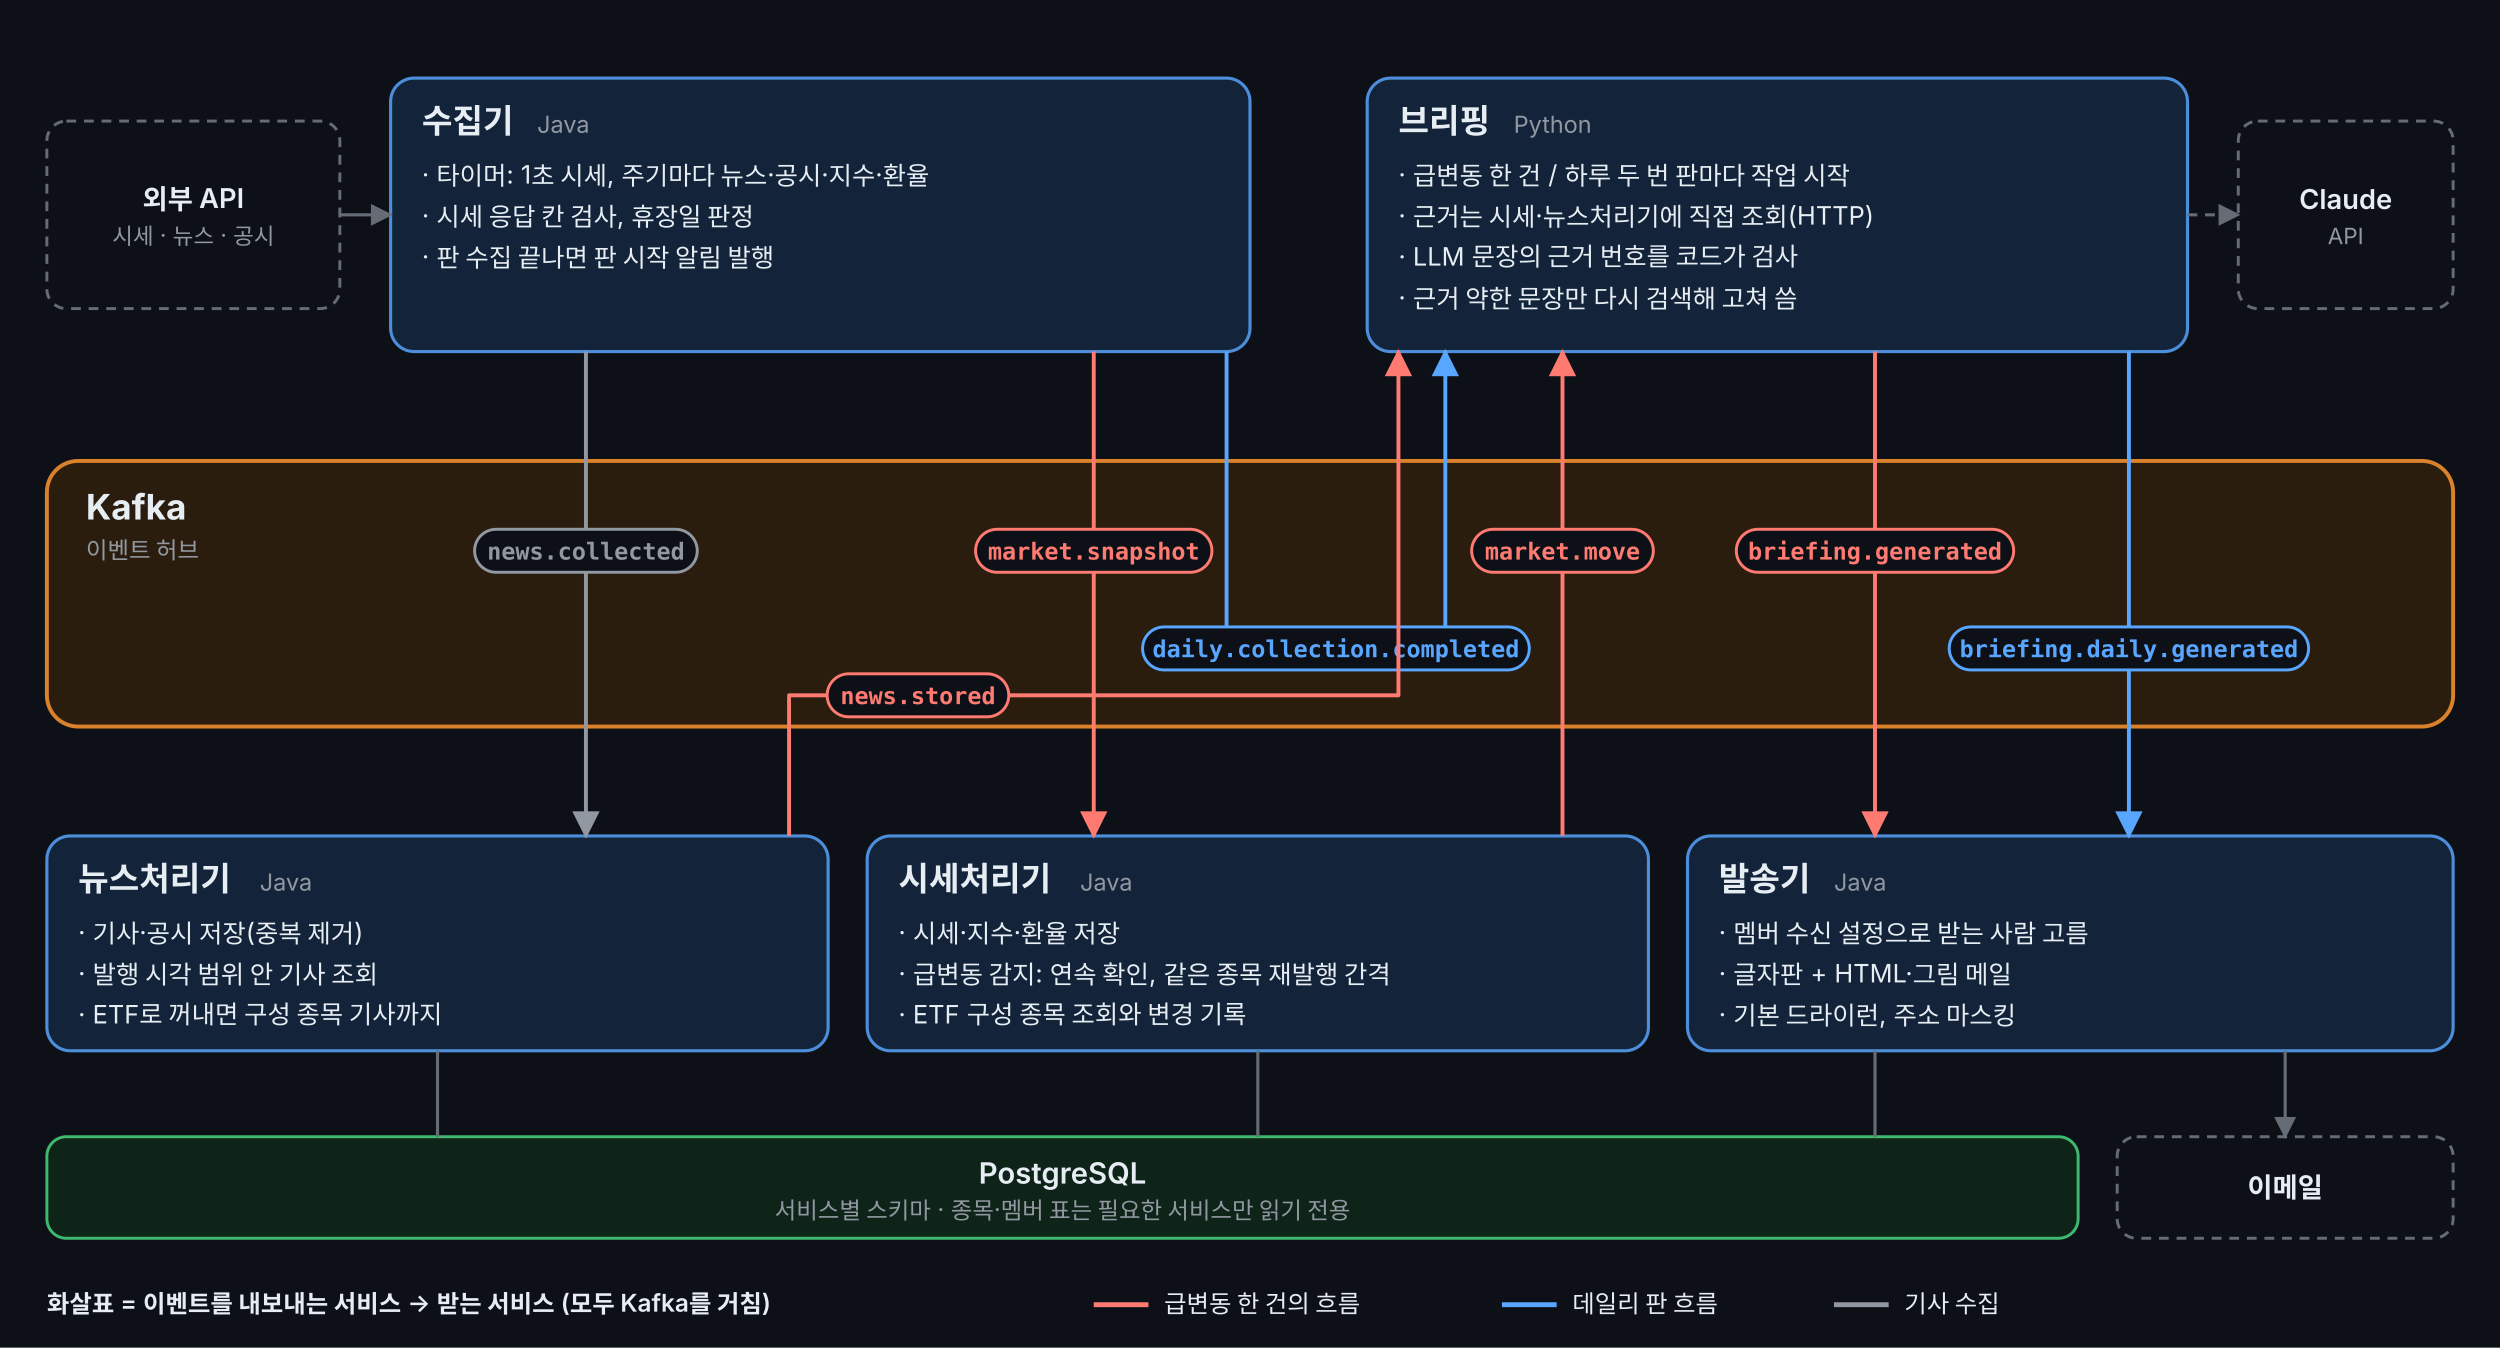
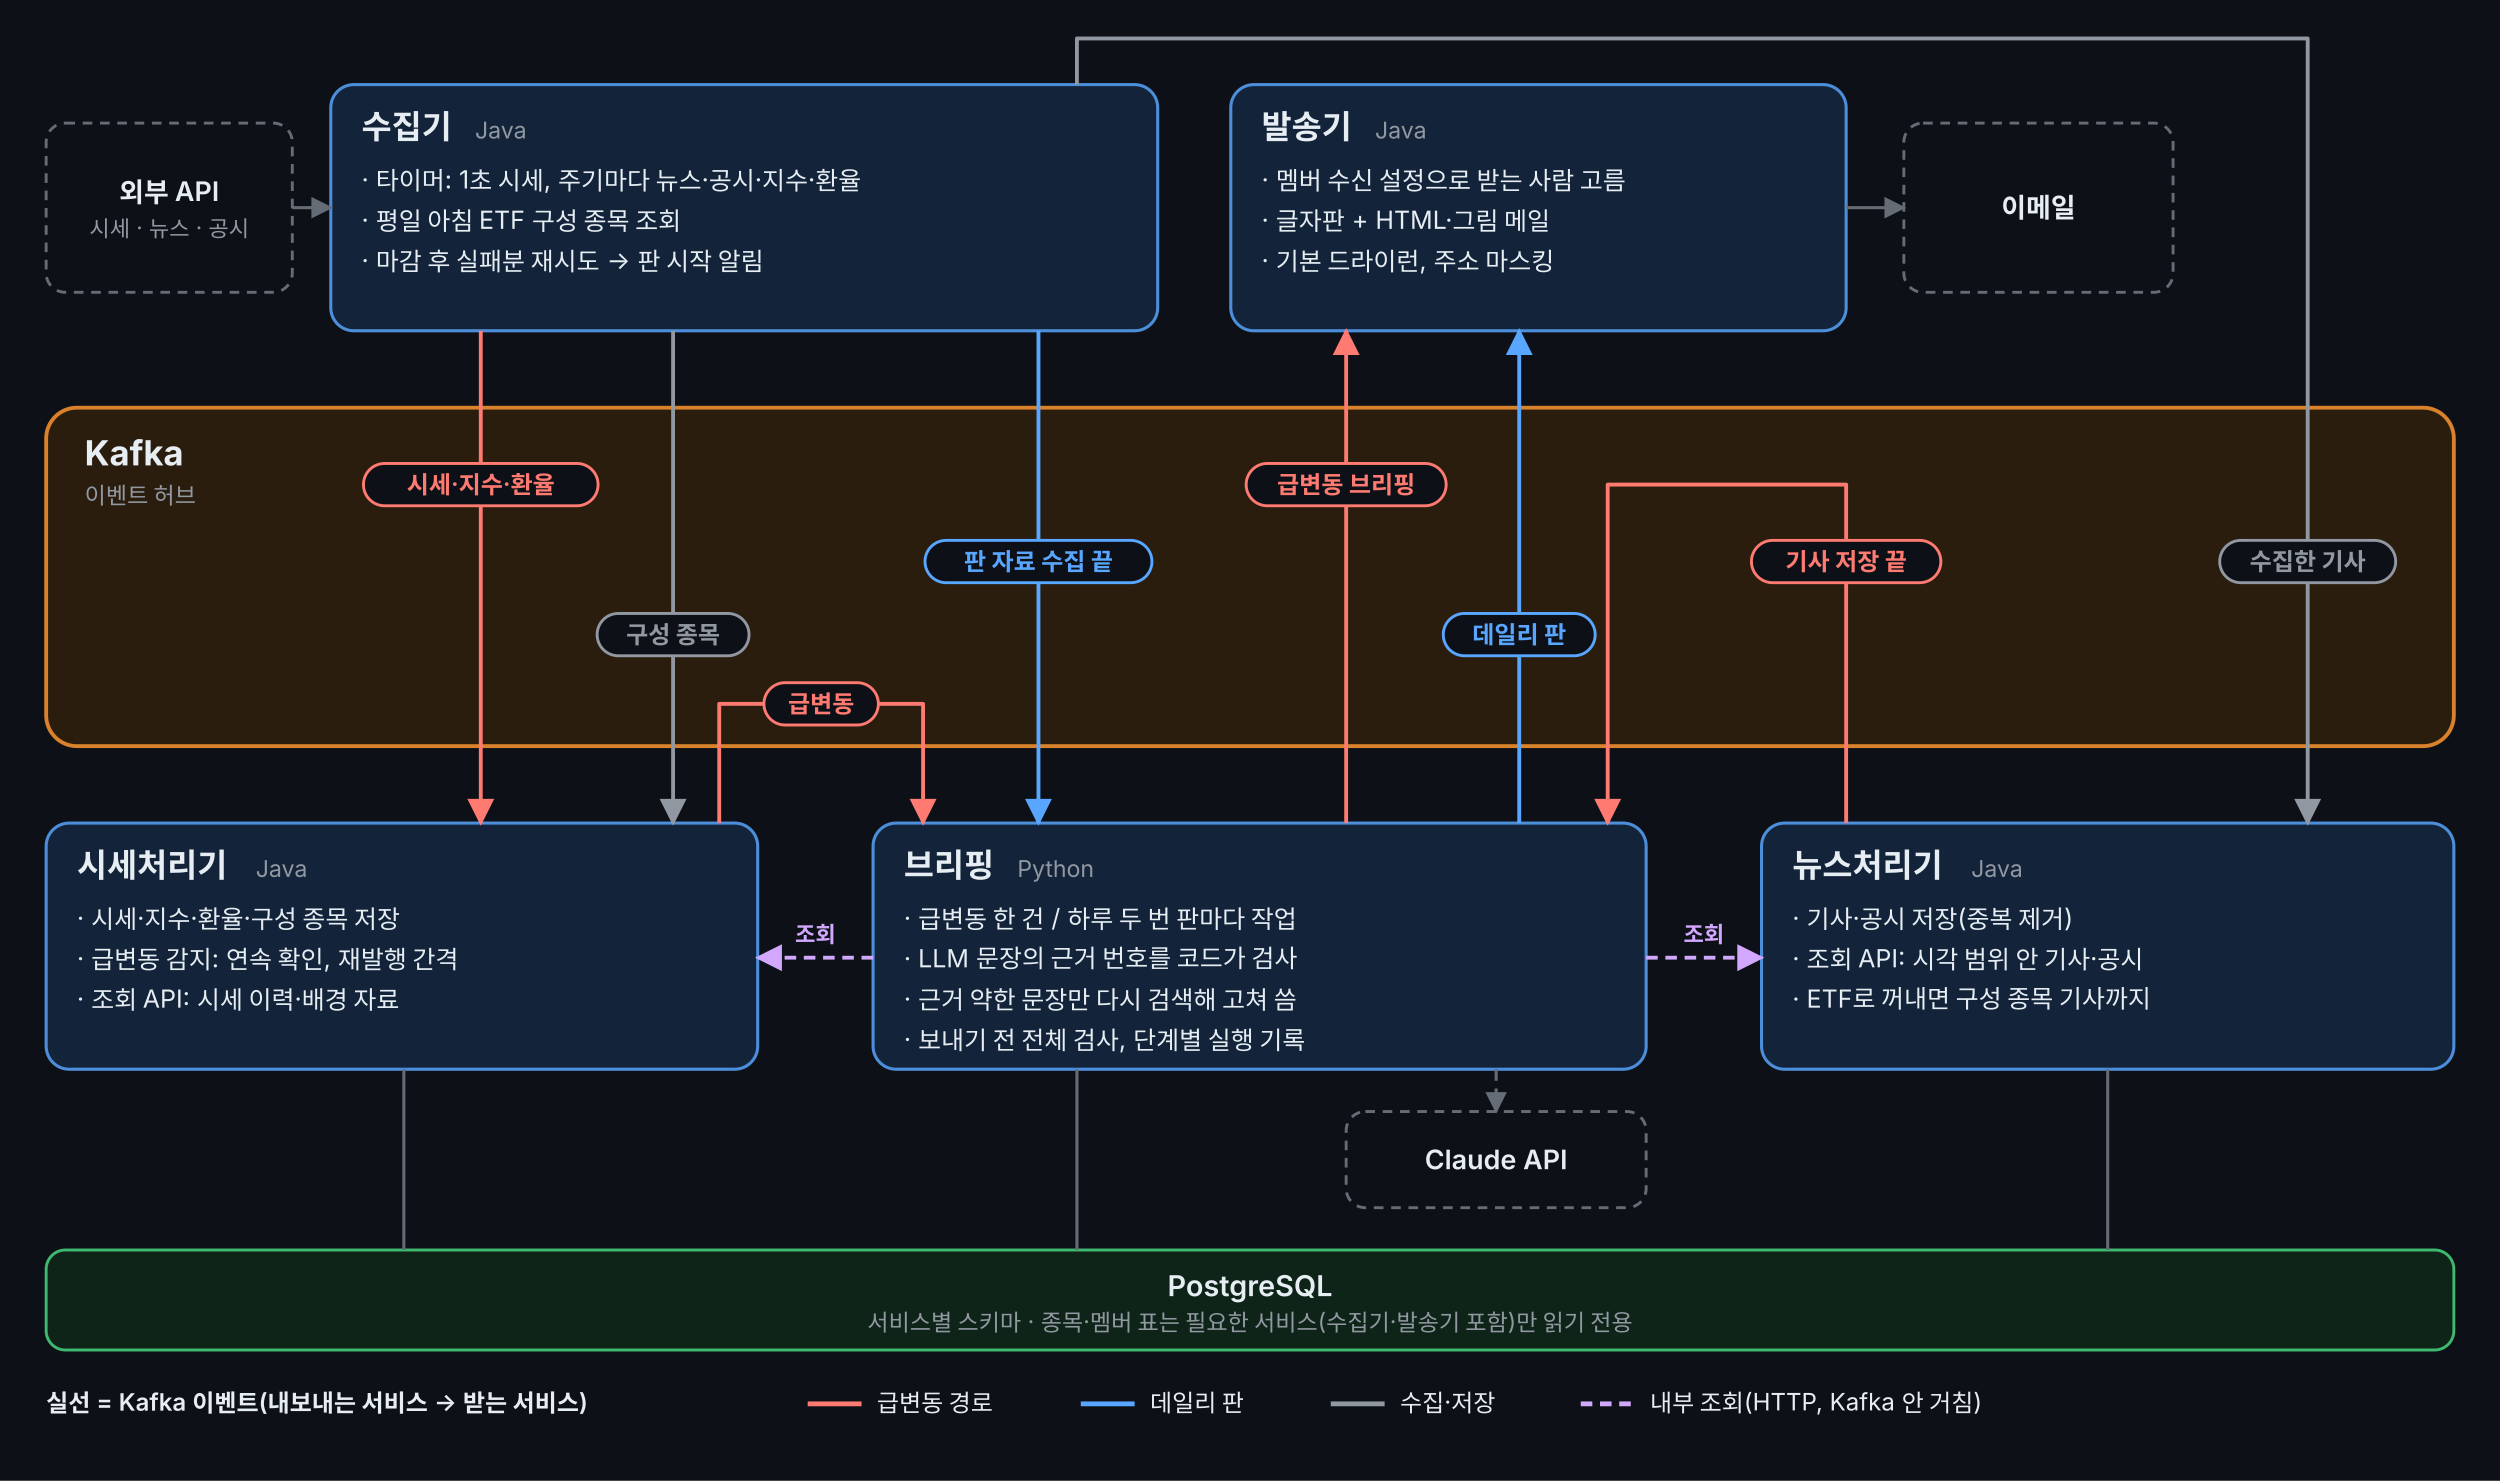
- <svg xmlns="http://www.w3.org/2000/svg" viewBox="0 0 1280 690" width="1280" height="690" font-family="-apple-system, 'Segoe UI', 'Apple SD Gothic Neo', 'Noto Sans KR', sans-serif">
-   <rect width="1280" height="690" fill="#0d1117" />
+ <svg xmlns="http://www.w3.org/2000/svg" viewBox="0 0 1300 770" width="1300" height="770" font-family="-apple-system, 'Segoe UI', 'Apple SD Gothic Neo', 'Noto Sans KR', sans-serif">
+   <rect width="1300" height="770" fill="#0d1117" />
  <defs>
    <marker id="mr" viewBox="0 0 10 10" refX="9" refY="5" markerWidth="7" markerHeight="7" orient="auto-start-reverse">
      <path d="M0,0 L10,5 L0,10 z" fill="#ff7b72" />
    </marker>
    <marker id="mb" viewBox="0 0 10 10" refX="9" refY="5" markerWidth="7" markerHeight="7" orient="auto-start-reverse">
      <path d="M0,0 L10,5 L0,10 z" fill="#58a6ff" />
    </marker>
    <marker id="mg" viewBox="0 0 10 10" refX="9" refY="5" markerWidth="7" markerHeight="7" orient="auto-start-reverse">
      <path d="M0,0 L10,5 L0,10 z" fill="#9198a1" />
    </marker>
+     <marker id="mp" viewBox="0 0 10 10" refX="9" refY="5" markerWidth="7" markerHeight="7" orient="auto-start-reverse">
+       <path d="M0,0 L10,5 L0,10 z" fill="#d2a8ff" />
+     </marker>
    <marker id="ml" viewBox="0 0 10 10" refX="9" refY="5" markerWidth="7" markerHeight="7" orient="auto-start-reverse">
      <path d="M0,0 L10,5 L0,10 z" fill="#656c76" />
    </marker>
  </defs>
-   <rect x="200" y="40" width="440" height="140" rx="12" fill="#132339" stroke="#4c8eda" stroke-width="1.6" />
-   <text x="216" y="68" text-anchor="start" font-size="17" font-weight="700" fill="#e6edf3">수집기</text>
-   <text x="275" y="68" text-anchor="start" font-size="12" font-weight="400" fill="#9198a1">Java</text>
-   <text x="216" y="94" text-anchor="start" font-size="13" font-weight="400" fill="#e6edf3">· 타이머: 1초 시세, 주기마다 뉴스·공시·지수·환율</text>
-   <text x="216" y="115" text-anchor="start" font-size="13" font-weight="400" fill="#e6edf3">· 시세 응답 칸 검사, 휴장일 판정</text>
-   <text x="216" y="136" text-anchor="start" font-size="13" font-weight="400" fill="#e6edf3">· 판 수집 끝나면 판 시작 알림 발행</text>
-   <rect x="700" y="40" width="420" height="140" rx="12" fill="#132339" stroke="#4c8eda" stroke-width="1.6" />
-   <text x="716" y="68" text-anchor="start" font-size="17" font-weight="700" fill="#e6edf3">브리핑</text>
-   <text x="775" y="68" text-anchor="start" font-size="12" font-weight="400" fill="#9198a1">Python</text>
-   <text x="716" y="94" text-anchor="start" font-size="13" font-weight="400" fill="#e6edf3">· 급변동 한 건 / 하루 두 번 판마다 작업 시작</text>
-   <text x="716" y="115" text-anchor="start" font-size="13" font-weight="400" fill="#e6edf3">· 근거는 시세·뉴스처리기에 직접 조회(HTTP)</text>
-   <text x="716" y="136" text-anchor="start" font-size="13" font-weight="400" fill="#e6edf3">· LLM 문장의 근거 번호를 코드가 검사</text>
-   <text x="716" y="157" text-anchor="start" font-size="13" font-weight="400" fill="#e6edf3">· 근거 약한 문장만 다시 검색해 고쳐 씀</text>
-   <rect x="24" y="428" width="400" height="110" rx="12" fill="#132339" stroke="#4c8eda" stroke-width="1.6" />
-   <text x="40" y="456" text-anchor="start" font-size="17" font-weight="700" fill="#e6edf3">뉴스처리기</text>
+   <rect x="172" y="44" width="430" height="128" rx="12" fill="#132339" stroke="#4c8eda" stroke-width="1.6" />
+   <text x="188" y="72" text-anchor="start" font-size="17" font-weight="700" fill="#e6edf3">수집기</text>
+   <text x="247" y="72" text-anchor="start" font-size="12" font-weight="400" fill="#9198a1">Java</text>
+   <text x="188" y="98" text-anchor="start" font-size="13" font-weight="400" fill="#e6edf3">· 타이머: 1초 시세, 주기마다 뉴스·공시·지수·환율</text>
+   <text x="188" y="119" text-anchor="start" font-size="13" font-weight="400" fill="#e6edf3">· 평일 아침 ETF 구성 종목 조회</text>
+   <text x="188" y="140" text-anchor="start" font-size="13" font-weight="400" fill="#e6edf3">· 마감 후 실패분 재시도 → 판 시작 알림</text>
+   <rect x="640" y="44" width="320" height="128" rx="12" fill="#132339" stroke="#4c8eda" stroke-width="1.6" />
+   <text x="656" y="72" text-anchor="start" font-size="17" font-weight="700" fill="#e6edf3">발송기</text>
+   <text x="715" y="72" text-anchor="start" font-size="12" font-weight="400" fill="#9198a1">Java</text>
+   <text x="656" y="98" text-anchor="start" font-size="13" font-weight="400" fill="#e6edf3">· 멤버 수신 설정으로 받는 사람 고름</text>
+   <text x="656" y="119" text-anchor="start" font-size="13" font-weight="400" fill="#e6edf3">· 글자판 + HTML·그림 메일</text>
+   <text x="656" y="140" text-anchor="start" font-size="13" font-weight="400" fill="#e6edf3">· 기본 드라이런, 주소 마스킹</text>
+   <rect x="24" y="428" width="370" height="128" rx="12" fill="#132339" stroke="#4c8eda" stroke-width="1.6" />
+   <text x="40" y="456" text-anchor="start" font-size="17" font-weight="700" fill="#e6edf3">시세처리기</text>
  <text x="133" y="456" text-anchor="start" font-size="12" font-weight="400" fill="#9198a1">Java</text>
-   <text x="40" y="482" text-anchor="start" font-size="13" font-weight="400" fill="#e6edf3">· 기사·공시 저장(중복 제거)</text>
-   <text x="40" y="503" text-anchor="start" font-size="13" font-weight="400" fill="#e6edf3">· 발행 시각 범위 안 기사 조회</text>
-   <text x="40" y="524" text-anchor="start" font-size="13" font-weight="400" fill="#e6edf3">· ETF로 꺼내면 구성 종목 기사까지</text>
-   <rect x="444" y="428" width="400" height="110" rx="12" fill="#132339" stroke="#4c8eda" stroke-width="1.6" />
-   <text x="460" y="456" text-anchor="start" font-size="17" font-weight="700" fill="#e6edf3">시세처리기</text>
-   <text x="553" y="456" text-anchor="start" font-size="12" font-weight="400" fill="#9198a1">Java</text>
-   <text x="460" y="482" text-anchor="start" font-size="13" font-weight="400" fill="#e6edf3">· 시세·지수·환율 저장</text>
-   <text x="460" y="503" text-anchor="start" font-size="13" font-weight="400" fill="#e6edf3">· 급변동 감지: 연속 확인, 같은 종목 재발행 간격</text>
-   <text x="460" y="524" text-anchor="start" font-size="13" font-weight="400" fill="#e6edf3">· ETF 구성 종목 조회와 변경 기록</text>
-   <rect x="864" y="428" width="392" height="110" rx="12" fill="#132339" stroke="#4c8eda" stroke-width="1.6" />
-   <text x="880" y="456" text-anchor="start" font-size="17" font-weight="700" fill="#e6edf3">발송기</text>
-   <text x="939" y="456" text-anchor="start" font-size="12" font-weight="400" fill="#9198a1">Java</text>
-   <text x="880" y="482" text-anchor="start" font-size="13" font-weight="400" fill="#e6edf3">· 멤버 수신 설정으로 받는 사람 고름</text>
-   <text x="880" y="503" text-anchor="start" font-size="13" font-weight="400" fill="#e6edf3">· 글자판 + HTML·그림 메일</text>
-   <text x="880" y="524" text-anchor="start" font-size="13" font-weight="400" fill="#e6edf3">· 기본 드라이런, 주소 마스킹</text>
-   <rect x="24" y="236" width="1232" height="136" rx="16" fill="#2b1d0e" stroke="#d9822b" stroke-width="2" />
-   <text x="44" y="266" text-anchor="start" font-size="18" font-weight="700" fill="#e6edf3">Kafka</text>
-   <text x="44" y="286" text-anchor="start" font-size="12" font-weight="400" fill="#9198a1">이벤트 허브</text>
-   <polyline points="300,180 300,428" fill="none" stroke="#9198a1" stroke-width="2" stroke-linejoin="round" marker-end="url(#mg)" />
-   <rect x="243.0" y="271" width="114.0" height="22" rx="11" fill="#0d1117" stroke="#9198a1" stroke-width="1.5" />
-   <text x="300" y="286.5" text-anchor="middle" font-size="12" font-weight="600" fill="#9198a1" font-family="ui-monospace, SFMono-Regular, Menlo, monospace">news.collected</text>
-   <polyline points="560,180 560,428" fill="none" stroke="#ff7b72" stroke-width="2" stroke-linejoin="round" marker-end="url(#mr)" />
-   <rect x="499.5" y="271" width="121.0" height="22" rx="11" fill="#0d1117" stroke="#ff7b72" stroke-width="1.5" />
-   <text x="560" y="286.5" text-anchor="middle" font-size="12" font-weight="600" fill="#ff7b72" font-family="ui-monospace, SFMono-Regular, Menlo, monospace">market.snapshot</text>
-   <polyline points="628,180 628,332 740,332 740,180" fill="none" stroke="#58a6ff" stroke-width="2" stroke-linejoin="round" marker-end="url(#mb)" />
-   <rect x="585.0" y="321" width="198.0" height="22" rx="11" fill="#0d1117" stroke="#58a6ff" stroke-width="1.5" />
-   <text x="684" y="336.5" text-anchor="middle" font-size="12" font-weight="600" fill="#58a6ff" font-family="ui-monospace, SFMono-Regular, Menlo, monospace">daily.collection.completed</text>
-   <polyline points="404,428 404,356 716,356 716,180" fill="none" stroke="#ff7b72" stroke-width="2" stroke-linejoin="round" marker-end="url(#mr)" />
-   <rect x="423.5" y="345" width="93.0" height="22" rx="11" fill="#0d1117" stroke="#ff7b72" stroke-width="1.5" />
-   <text x="470" y="360.5" text-anchor="middle" font-size="12" font-weight="600" fill="#ff7b72" font-family="ui-monospace, SFMono-Regular, Menlo, monospace">news.stored</text>
-   <polyline points="800,428 800,180" fill="none" stroke="#ff7b72" stroke-width="2" stroke-linejoin="round" marker-end="url(#mr)" />
-   <rect x="753.5" y="271" width="93.0" height="22" rx="11" fill="#0d1117" stroke="#ff7b72" stroke-width="1.5" />
-   <text x="800" y="286.5" text-anchor="middle" font-size="12" font-weight="600" fill="#ff7b72" font-family="ui-monospace, SFMono-Regular, Menlo, monospace">market.move</text>
-   <polyline points="960,180 960,428" fill="none" stroke="#ff7b72" stroke-width="2" stroke-linejoin="round" marker-end="url(#mr)" />
-   <rect x="889.0" y="271" width="142.0" height="22" rx="11" fill="#0d1117" stroke="#ff7b72" stroke-width="1.5" />
-   <text x="960" y="286.5" text-anchor="middle" font-size="12" font-weight="600" fill="#ff7b72" font-family="ui-monospace, SFMono-Regular, Menlo, monospace">briefing.generated</text>
-   <polyline points="1090,180 1090,428" fill="none" stroke="#58a6ff" stroke-width="2" stroke-linejoin="round" marker-end="url(#mb)" />
-   <rect x="998.0" y="321" width="184.0" height="22" rx="11" fill="#0d1117" stroke="#58a6ff" stroke-width="1.5" />
-   <text x="1090" y="336.5" text-anchor="middle" font-size="12" font-weight="600" fill="#58a6ff" font-family="ui-monospace, SFMono-Regular, Menlo, monospace">briefing.daily.generated</text>
-   <rect x="24" y="62" width="150" height="96" rx="10" fill="#0d1117" stroke="#656c76" stroke-width="1.5" stroke-dasharray="5 4" />
-   <text x="99.0" y="107.0" text-anchor="middle" font-size="14" font-weight="600" fill="#e6edf3">외부 API</text>
-   <text x="99.0" y="125.0" text-anchor="middle" font-size="11.5" font-weight="400" fill="#9198a1">시세 · 뉴스 · 공시</text>
-   <polyline points="174,110 200,110" fill="none" stroke="#656c76" stroke-width="1.6" stroke-linejoin="round" marker-end="url(#ml)" />
-   <rect x="1146" y="62" width="110" height="96" rx="10" fill="#0d1117" stroke="#656c76" stroke-width="1.5" stroke-dasharray="5 4" />
-   <text x="1201.0" y="107.0" text-anchor="middle" font-size="14" font-weight="600" fill="#e6edf3">Claude</text>
-   <text x="1201.0" y="125.0" text-anchor="middle" font-size="11.5" font-weight="400" fill="#9198a1">API</text>
-   <polyline points="1120,110 1146,110" fill="none" stroke="#656c76" stroke-width="1.6" stroke-linejoin="round" stroke-dasharray="5 4" marker-end="url(#ml)" />
-   <rect x="24" y="582" width="1040" height="52" rx="10" fill="#0f2419" stroke="#3fb970" stroke-width="1.5" />
-   <text x="544" y="606" text-anchor="middle" font-size="15" font-weight="600" fill="#e6edf3">PostgreSQL</text>
-   <text x="544" y="624" text-anchor="middle" font-size="12" font-weight="400" fill="#9198a1">서비스별 스키마 · 종목·멤버 표는 필요한 서비스만 읽기 전용</text>
-   <polyline points="224,538 224,582" fill="none" stroke="#656c76" stroke-width="1.6" stroke-linejoin="round" />
-   <polyline points="644,538 644,582" fill="none" stroke="#656c76" stroke-width="1.6" stroke-linejoin="round" />
-   <polyline points="960,538 960,582" fill="none" stroke="#656c76" stroke-width="1.6" stroke-linejoin="round" />
-   <rect x="1084" y="582" width="172" height="52" rx="10" fill="#0d1117" stroke="#656c76" stroke-width="1.5" stroke-dasharray="5 4" />
-   <text x="1170.0" y="613.0" text-anchor="middle" font-size="14" font-weight="600" fill="#e6edf3">이메일</text>
-   <polyline points="1170,538 1170,582" fill="none" stroke="#656c76" stroke-width="1.6" stroke-linejoin="round" marker-end="url(#ml)" />
-   <text x="24" y="672" text-anchor="start" font-size="12.5" font-weight="600" fill="#e6edf3">화살표 = 이벤트를 내보내는 서비스 → 받는 서비스 (모두 Kafka를 거침)</text>
-   <line x1="560" y1="668" x2="588" y2="668" stroke="#ff7b72" stroke-width="2.5" />
-   <text x="596" y="672" text-anchor="start" font-size="12.5" font-weight="400" fill="#e6edf3">급변동 한 건의 흐름</text>
-   <line x1="769" y1="668" x2="797" y2="668" stroke="#58a6ff" stroke-width="2.5" />
-   <text x="805" y="672" text-anchor="start" font-size="12.5" font-weight="400" fill="#e6edf3">데일리 판 흐름</text>
-   <line x1="939" y1="668" x2="967" y2="668" stroke="#9198a1" stroke-width="2.5" />
-   <text x="975" y="672" text-anchor="start" font-size="12.5" font-weight="400" fill="#e6edf3">기사 수집</text>
+   <text x="40" y="482" text-anchor="start" font-size="13" font-weight="400" fill="#e6edf3">· 시세·지수·환율·구성 종목 저장</text>
+   <text x="40" y="503" text-anchor="start" font-size="13" font-weight="400" fill="#e6edf3">· 급변동 감지: 연속 확인, 재발행 간격</text>
+   <text x="40" y="524" text-anchor="start" font-size="13" font-weight="400" fill="#e6edf3">· 조회 API: 시세 이력·배경 자료</text>
+   <rect x="454" y="428" width="402" height="128" rx="12" fill="#132339" stroke="#4c8eda" stroke-width="1.6" />
+   <text x="470" y="456" text-anchor="start" font-size="17" font-weight="700" fill="#e6edf3">브리핑</text>
+   <text x="529" y="456" text-anchor="start" font-size="12" font-weight="400" fill="#9198a1">Python</text>
+   <text x="470" y="482" text-anchor="start" font-size="13" font-weight="400" fill="#e6edf3">· 급변동 한 건 / 하루 두 번 판마다 작업</text>
+   <text x="470" y="503" text-anchor="start" font-size="13" font-weight="400" fill="#e6edf3">· LLM 문장의 근거 번호를 코드가 검사</text>
+   <text x="470" y="524" text-anchor="start" font-size="13" font-weight="400" fill="#e6edf3">· 근거 약한 문장만 다시 검색해 고쳐 씀</text>
+   <text x="470" y="545" text-anchor="start" font-size="13" font-weight="400" fill="#e6edf3">· 보내기 전 전체 검사, 단계별 실행 기록</text>
+   <rect x="916" y="428" width="360" height="128" rx="12" fill="#132339" stroke="#4c8eda" stroke-width="1.6" />
+   <text x="932" y="456" text-anchor="start" font-size="17" font-weight="700" fill="#e6edf3">뉴스처리기</text>
+   <text x="1025" y="456" text-anchor="start" font-size="12" font-weight="400" fill="#9198a1">Java</text>
+   <text x="932" y="482" text-anchor="start" font-size="13" font-weight="400" fill="#e6edf3">· 기사·공시 저장(중복 제거)</text>
+   <text x="932" y="503" text-anchor="start" font-size="13" font-weight="400" fill="#e6edf3">· 조회 API: 시각 범위 안 기사·공시</text>
+   <text x="932" y="524" text-anchor="start" font-size="13" font-weight="400" fill="#e6edf3">· ETF로 꺼내면 구성 종목 기사까지</text>
+   <rect x="24" y="212" width="1252" height="176" rx="16" fill="#2b1d0e" stroke="#d9822b" stroke-width="2" />
+   <text x="44" y="242" text-anchor="start" font-size="18" font-weight="700" fill="#e6edf3">Kafka</text>
+   <text x="44" y="262" text-anchor="start" font-size="12" font-weight="400" fill="#9198a1">이벤트 허브</text>
+   <polyline points="250,172 250,428" fill="none" stroke="#ff7b72" stroke-width="2" stroke-linejoin="round" marker-end="url(#mr)" />
+   <rect x="189.0" y="241" width="122.0" height="22" rx="11" fill="#0d1117" stroke="#ff7b72" stroke-width="1.5" />
+   <text x="250" y="256.5" text-anchor="middle" font-size="12.5" font-weight="600" fill="#ff7b72">시세·지수·환율</text>
+   <polyline points="350,172 350,428" fill="none" stroke="#9198a1" stroke-width="2" stroke-linejoin="round" marker-end="url(#mg)" />
+   <rect x="310.5" y="319" width="79.0" height="22" rx="11" fill="#0d1117" stroke="#9198a1" stroke-width="1.5" />
+   <text x="350" y="334.5" text-anchor="middle" font-size="12.5" font-weight="600" fill="#9198a1">구성 종목</text>
+   <polyline points="540,172 540,428" fill="none" stroke="#58a6ff" stroke-width="2" stroke-linejoin="round" marker-end="url(#mb)" />
+   <rect x="481.0" y="281" width="118.0" height="22" rx="11" fill="#0d1117" stroke="#58a6ff" stroke-width="1.5" />
+   <text x="540" y="296.5" text-anchor="middle" font-size="12.5" font-weight="600" fill="#58a6ff">판 자료 수집 끝</text>
+   <polyline points="374,428 374,366 480,366 480,428" fill="none" stroke="#ff7b72" stroke-width="2" stroke-linejoin="round" marker-end="url(#mr)" />
+   <rect x="397.25" y="355" width="59.5" height="22" rx="11" fill="#0d1117" stroke="#ff7b72" stroke-width="1.5" />
+   <text x="427" y="370.5" text-anchor="middle" font-size="12.5" font-weight="600" fill="#ff7b72">급변동</text>
+   <polyline points="960,428 960,252 836,252 836,428" fill="none" stroke="#ff7b72" stroke-width="2" stroke-linejoin="round" marker-end="url(#mr)" />
+   <rect x="910.75" y="281" width="98.5" height="22" rx="11" fill="#0d1117" stroke="#ff7b72" stroke-width="1.5" />
+   <text x="960" y="296.5" text-anchor="middle" font-size="12.5" font-weight="600" fill="#ff7b72">기사 저장 끝</text>
+   <polyline points="700,428 700,172" fill="none" stroke="#ff7b72" stroke-width="2" stroke-linejoin="round" marker-end="url(#mr)" />
+   <rect x="648.0" y="241" width="104.0" height="22" rx="11" fill="#0d1117" stroke="#ff7b72" stroke-width="1.5" />
+   <text x="700" y="256.5" text-anchor="middle" font-size="12.5" font-weight="600" fill="#ff7b72">급변동 브리핑</text>
+   <polyline points="790,428 790,172" fill="none" stroke="#58a6ff" stroke-width="2" stroke-linejoin="round" marker-end="url(#mb)" />
+   <rect x="750.5" y="319" width="79.0" height="22" rx="11" fill="#0d1117" stroke="#58a6ff" stroke-width="1.5" />
+   <text x="790" y="334.5" text-anchor="middle" font-size="12.5" font-weight="600" fill="#58a6ff">데일리 판</text>
+   <polyline points="560,44 560,20 1200,20 1200,428" fill="none" stroke="#9198a1" stroke-width="2" stroke-linejoin="round" marker-end="url(#mg)" />
+   <rect x="1154.25" y="281" width="91.5" height="22" rx="11" fill="#0d1117" stroke="#9198a1" stroke-width="1.5" />
+   <text x="1200" y="296.5" text-anchor="middle" font-size="12.5" font-weight="600" fill="#9198a1">수집한 기사</text>
+   <polyline points="454,498 394,498" fill="none" stroke="#d2a8ff" stroke-width="2" stroke-linejoin="round" stroke-dasharray="6 4" marker-end="url(#mp)" />
+   <text x="424" y="490" text-anchor="middle" font-size="11.5" font-weight="600" fill="#d2a8ff">조회</text>
+   <polyline points="856,498 916,498" fill="none" stroke="#d2a8ff" stroke-width="2" stroke-linejoin="round" stroke-dasharray="6 4" marker-end="url(#mp)" />
+   <text x="886" y="490" text-anchor="middle" font-size="11.5" font-weight="600" fill="#d2a8ff">조회</text>
+   <rect x="24" y="64" width="128" height="88" rx="10" fill="#0d1117" stroke="#656c76" stroke-width="1.5" stroke-dasharray="5 4" />
+   <text x="88.0" y="105.0" text-anchor="middle" font-size="14" font-weight="600" fill="#e6edf3">외부 API</text>
+   <text x="88.0" y="123.0" text-anchor="middle" font-size="11.5" font-weight="400" fill="#9198a1">시세 · 뉴스 · 공시</text>
+   <polyline points="152,108 172,108" fill="none" stroke="#656c76" stroke-width="1.6" stroke-linejoin="round" marker-end="url(#ml)" />
+   <rect x="990" y="64" width="140" height="88" rx="10" fill="#0d1117" stroke="#656c76" stroke-width="1.5" stroke-dasharray="5 4" />
+   <text x="1060.0" y="113.0" text-anchor="middle" font-size="14" font-weight="600" fill="#e6edf3">이메일</text>
+   <polyline points="960,108 990,108" fill="none" stroke="#656c76" stroke-width="1.6" stroke-linejoin="round" marker-end="url(#ml)" />
+   <rect x="700" y="578" width="156" height="50" rx="10" fill="#0d1117" stroke="#656c76" stroke-width="1.5" stroke-dasharray="5 4" />
+   <text x="778.0" y="608.0" text-anchor="middle" font-size="14" font-weight="600" fill="#e6edf3">Claude API</text>
+   <polyline points="778,556 778,578" fill="none" stroke="#656c76" stroke-width="1.6" stroke-linejoin="round" stroke-dasharray="6 4" marker-end="url(#ml)" />
+   <rect x="24" y="650" width="1252" height="52" rx="10" fill="#0f2419" stroke="#3fb970" stroke-width="1.5" />
+   <text x="650" y="674" text-anchor="middle" font-size="15" font-weight="600" fill="#e6edf3">PostgreSQL</text>
+   <text x="650" y="692" text-anchor="middle" font-size="12" font-weight="400" fill="#9198a1">서비스별 스키마 · 종목·멤버 표는 필요한 서비스(수집기·발송기 포함)만 읽기 전용</text>
+   <polyline points="210,556 210,650" fill="none" stroke="#656c76" stroke-width="1.6" stroke-linejoin="round" />
+   <polyline points="560,556 560,650" fill="none" stroke="#656c76" stroke-width="1.6" stroke-linejoin="round" />
+   <polyline points="1096,556 1096,650" fill="none" stroke="#656c76" stroke-width="1.6" stroke-linejoin="round" />
+   <text x="24" y="734" text-anchor="start" font-size="12.5" font-weight="600" fill="#e6edf3">실선 = Kafka 이벤트(내보내는 서비스 → 받는 서비스)</text>
+   <line x1="420" y1="730" x2="448" y2="730" stroke="#ff7b72" stroke-width="2.5" />
+   <text x="456" y="734" text-anchor="start" font-size="12.5" font-weight="400" fill="#e6edf3">급변동 경로</text>
+   <line x1="562" y1="730" x2="590" y2="730" stroke="#58a6ff" stroke-width="2.5" />
+   <text x="598" y="734" text-anchor="start" font-size="12.5" font-weight="400" fill="#e6edf3">데일리 판</text>
+   <line x1="692" y1="730" x2="720" y2="730" stroke="#9198a1" stroke-width="2.5" />
+   <text x="728" y="734" text-anchor="start" font-size="12.5" font-weight="400" fill="#e6edf3">수집·저장</text>
+   <line x1="822" y1="730" x2="850" y2="730" stroke="#d2a8ff" stroke-width="2.5" stroke-dasharray="6 4" />
+   <text x="858" y="734" text-anchor="start" font-size="12.5" font-weight="400" fill="#e6edf3">내부 조회(HTTP, Kafka 안 거침)</text>
</svg>
